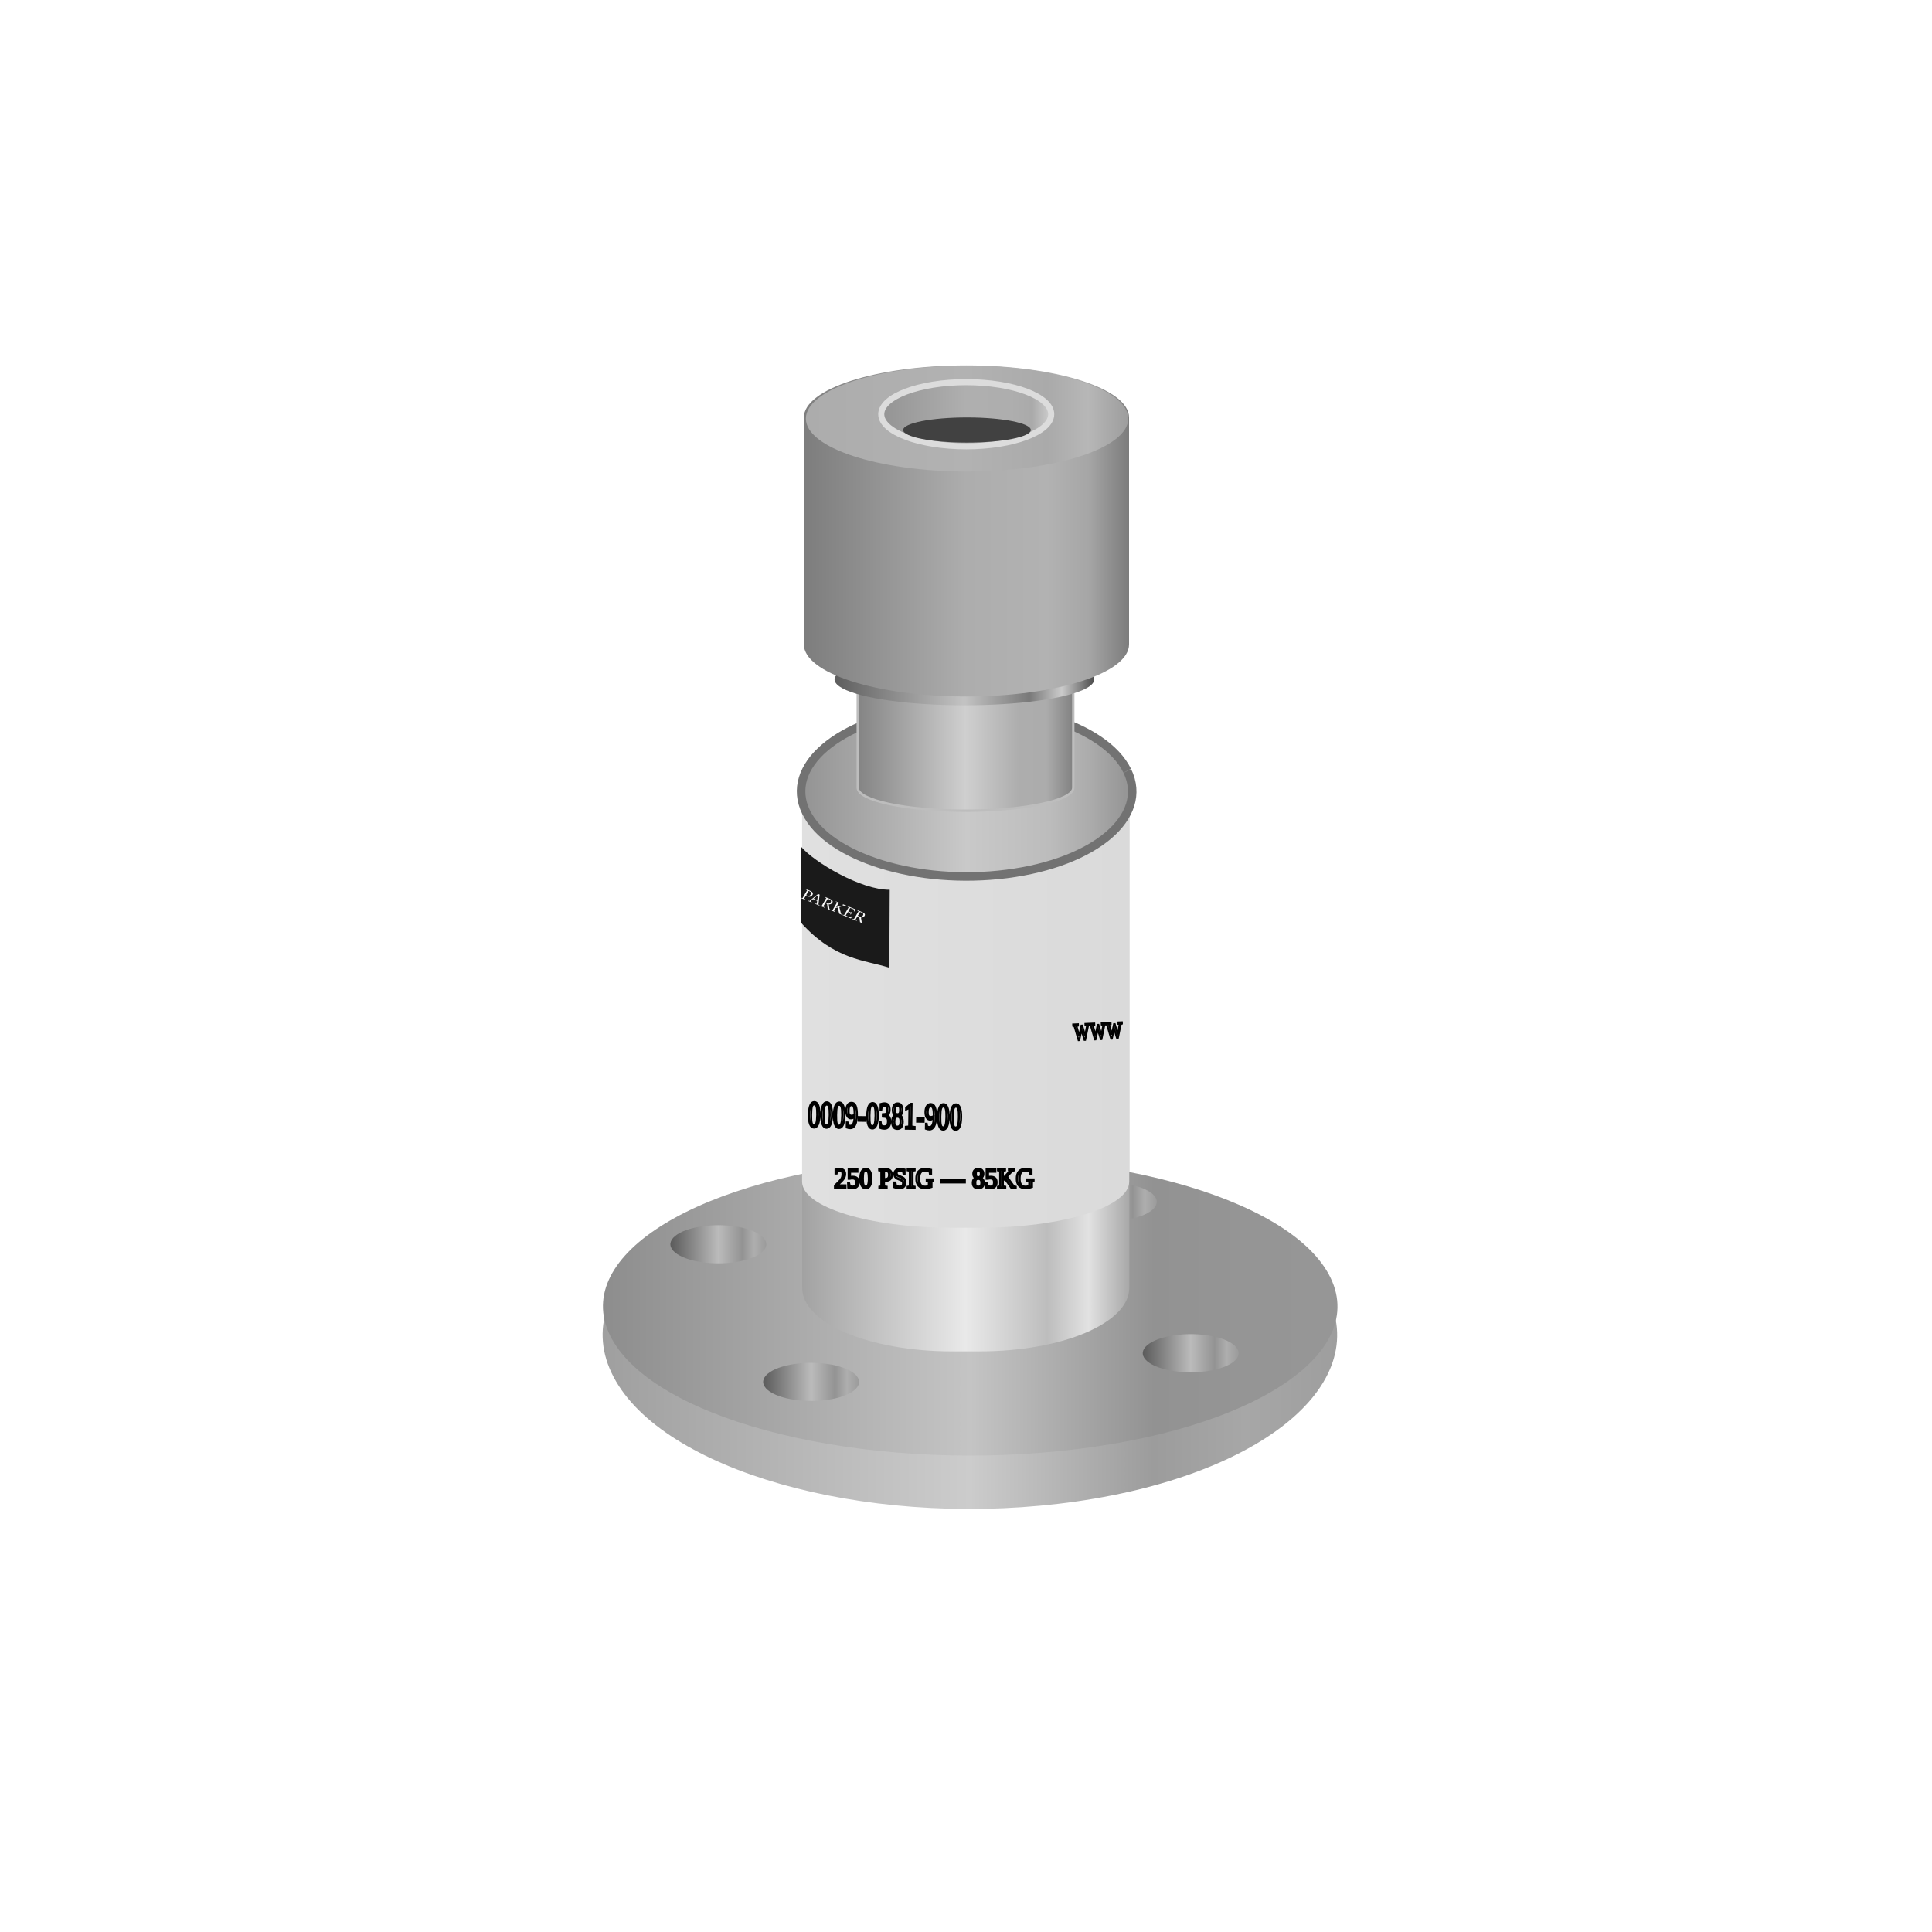
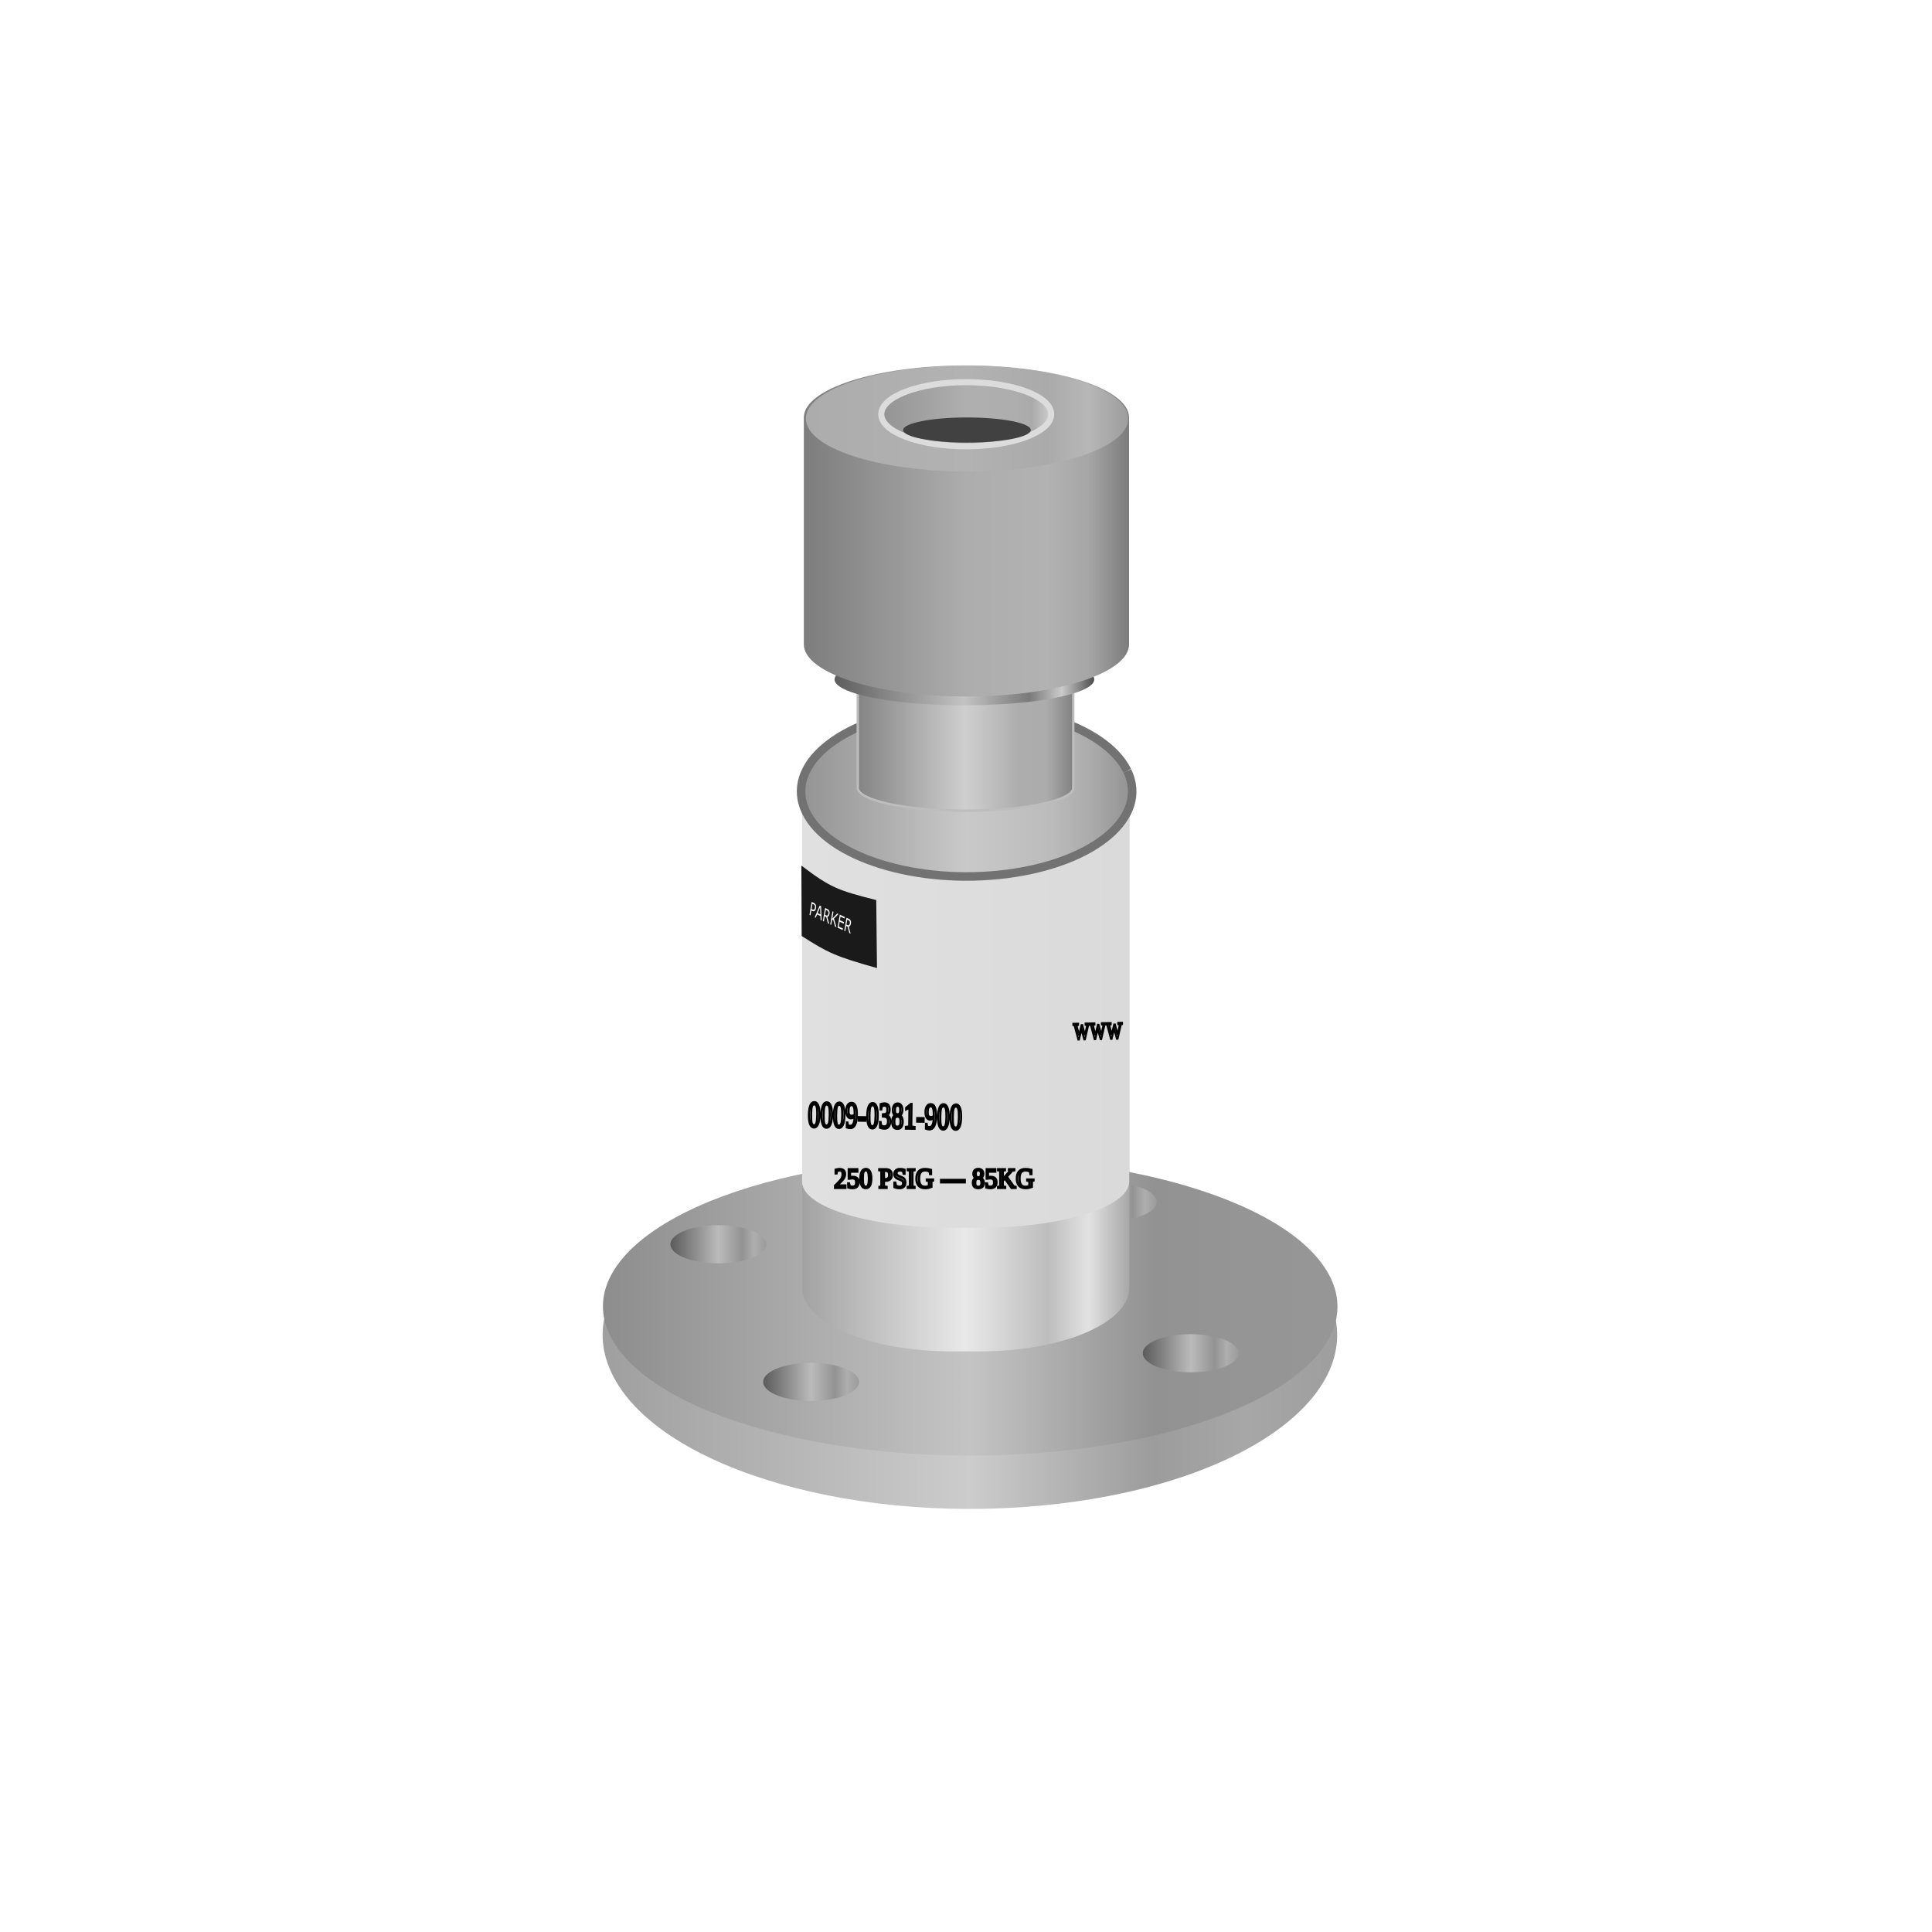
<svg xmlns="http://www.w3.org/2000/svg" xmlns:xlink="http://www.w3.org/1999/xlink" version="1.1" width="600" height="600" id="schematic-window" xml:space="preserve">
  <defs id="defs361">
    <linearGradient id="linearGradient706">
      <stop style="stop-color:#939393;stop-opacity:1;" offset="0" id="stop707" />
      <stop style="stop-color:#afafaf;stop-opacity:1;" offset="0.5" id="stop709" />
      <stop style="stop-color:#aeaeae;stop-opacity:1;" offset="0.75" id="stop710" />
      <stop style="stop-color:#aaaaaa;stop-opacity:1;" offset="0.875" id="stop711" />
      <stop style="stop-color:#d5d5d5;stop-opacity:1;" offset="1" id="stop708" />
    </linearGradient>
    <linearGradient id="linearGradient701">
      <stop style="stop-color:#acacac;stop-opacity:1;" offset="0" id="stop702" />
      <stop style="stop-color:#b2b2b2;stop-opacity:1;" offset="0.5" id="stop704" />
      <stop style="stop-color:#aaaaaa;stop-opacity:1;" offset="0.75" id="stop705" />
      <stop style="stop-color:#b7b7b7;stop-opacity:1;" offset="0.875" id="stop706" />
      <stop style="stop-color:#9d9d9d;stop-opacity:1;" offset="1" id="stop703" />
    </linearGradient>
    <linearGradient id="linearGradient696">
      <stop style="stop-color:#7d7d7d;stop-opacity:1;" offset="0" id="stop697" />
      <stop style="stop-color:#adadad;stop-opacity:1;" offset="0.5" id="stop699" />
      <stop style="stop-color:#b2b2b2;stop-opacity:1;" offset="0.75" id="stop700" />
      <stop style="stop-color:#a6a6a6;stop-opacity:1;" offset="0.875" id="stop701" />
      <stop style="stop-color:#7c7c7c;stop-opacity:1;" offset="1" id="stop698" />
    </linearGradient>
    <linearGradient id="linearGradient691">
      <stop style="stop-color:#5d5d5d;stop-opacity:1;" offset="0" id="stop692" />
      <stop style="stop-color:#c3c3c3;stop-opacity:1;" offset="0.5" id="stop694" />
      <stop style="stop-color:#797979;stop-opacity:1;" offset="0.75" id="stop695" />
      <stop style="stop-color:#cbcbcb;stop-opacity:1;" offset="0.875" id="stop696" />
      <stop style="stop-color:#4c4c4c;stop-opacity:1;" offset="1" id="stop693" />
    </linearGradient>
    <linearGradient id="linearGradient686">
      <stop style="stop-color:#848484;stop-opacity:1;" offset="0" id="stop687" />
      <stop style="stop-color:#cfcfcf;stop-opacity:1;" offset="0.5" id="stop689" />
      <stop style="stop-color:#adadad;stop-opacity:1;" offset="0.75" id="stop690" />
      <stop style="stop-color:#acacac;stop-opacity:1;" offset="0.875" id="stop691" />
      <stop style="stop-color:#818181;stop-opacity:1;" offset="1" id="stop688" />
    </linearGradient>
    <linearGradient id="linearGradient679">
      <stop style="stop-color:#e0e0e0;stop-opacity:1;" offset="0" id="stop680" />
      <stop style="stop-color:#dddddd;stop-opacity:1;" offset="0.5" id="stop682" />
      <stop style="stop-color:#dadada;stop-opacity:1;" offset="1" id="stop681" />
    </linearGradient>
    <linearGradient id="linearGradient674">
      <stop style="stop-color:#939393;stop-opacity:1;" offset="0" id="stop675" />
      <stop style="stop-color:#c9c9c9;stop-opacity:1;" offset="0.5" id="stop677" />
      <stop style="stop-color:#bcbcbc;stop-opacity:1;" offset="0.75" id="stop678" />
      <stop style="stop-color:#ababab;stop-opacity:1;" offset="0.875" id="stop679" />
      <stop style="stop-color:#929292;stop-opacity:1;" offset="1" id="stop676" />
    </linearGradient>
    <linearGradient id="linearGradient670">
      <stop style="stop-color:#a2a2a2;stop-opacity:1;" offset="0" id="stop670" />
      <stop style="stop-color:#e9e9e9;stop-opacity:1;" offset="0.5" id="stop672" />
      <stop style="stop-color:#bdbdbd;stop-opacity:1;" offset="0.75" id="stop673" />
      <stop style="stop-color:#e2e2e2;stop-opacity:1;" offset="0.875" id="stop674" />
      <stop style="stop-color:#a8a8a8;stop-opacity:1;" offset="1" id="stop671" />
    </linearGradient>
    <linearGradient id="linearGradient643">
      <stop style="stop-color:#9f9f9f;stop-opacity:1;" offset="0" id="stop644" />
      <stop style="stop-color:#cccccc;stop-opacity:1;" offset="0.5" id="stop646" />
      <stop style="stop-color:#9c9c9c;stop-opacity:1;" offset="0.75" id="stop647" />
      <stop style="stop-color:#a7a7a7;stop-opacity:1;" offset="0.875" id="stop648" />
      <stop style="stop-color:#9e9e9e;stop-opacity:1;" offset="1" id="stop645" />
    </linearGradient>
    <linearGradient id="linearGradient639">
      <stop style="stop-color:#8d8d8d;stop-opacity:1;" offset="0" id="stop639" />
      <stop style="stop-color:#c4c4c4;stop-opacity:1;" offset="0.5" id="stop641" />
      <stop style="stop-color:#929292;stop-opacity:1;" offset="0.75" id="stop642" />
      <stop style="stop-color:#959595;stop-opacity:1;" offset="0.875" id="stop643" />
      <stop style="stop-color:#969696;stop-opacity:1;" offset="1" id="stop640" />
    </linearGradient>
    <linearGradient id="linearGradient632">
      <stop style="stop-color:#5b5b5b;stop-opacity:1;" offset="0" id="stop632" />
      <stop style="stop-color:#bbbbbb;stop-opacity:1;" offset="0.5" id="stop634" />
      <stop style="stop-color:#939393;stop-opacity:1;" offset="0.75" id="stop635" />
      <stop style="stop-color:#aeaeae;stop-opacity:1;" offset="0.875" id="stop636" />
      <stop style="stop-color:#9b9b9b;stop-opacity:1;" offset="1" id="stop633" />
    </linearGradient>
    <clipPath clipPathUnits="userSpaceOnUse" id="clipPath619">
      <path id="path620" style="fill:#ff0000;fill-opacity:1;fill-rule:nonzero;stroke:none;stroke-width:1.007" d="m 181.774,103.874 v 243.164 c 0.053,-0.136 0.111,-0.271 0.166,-0.406 0.44,-1.084 0.796,-1.474 1.107,-1.429 0.411,0.06 0.744,0.892 1.08,1.877 0.585,0.078 1.173,0.374 1.695,0.89 0.538,-2.605 1.15,-5.191 2.127,-7.68 1.457,-3.951 2.873,-8.085 5.018,-11.723 1.238,-2.1 2.107,-4.612 4.018,-6.106 4.852,-3.795 9.859,-10.726 15.852,-9.435 0.587,0.126 1.162,0.286 1.732,0.454 2.142,-2.09 4.396,-4.13 6.764,-5.864 1.372,-1.005 2.878,-1.806 4.316,-2.709 5.24,-3.289 8.828,-4.702 11.182,-4.701 4.112,0.002 4.402,4.391 3.205,10.571 3.954,-3.232 8.6,-4.785 13.307,-4.538 11.754,0.616 23.795,12.23 25.811,35.588 0.005,0.052 0.017,0.103 0.021,0.155 0.179,-0.058 0.362,-0.105 0.545,-0.147 0.473,-0.107 1.005,-0.16 1.488,-0.172 0.259,-0.006 0.517,0.009 0.775,0.014 1.058,0.089 2.146,0.296 3.049,0.904 0.738,0.497 0.788,0.669 1.336,1.36 0.146,0.284 0.322,0.554 0.438,0.852 0.608,1.571 0.36,3.314 0.244,4.951 -0.079,1.164 -0.107,2.34 0.098,3.494 0.11,0.615 0.206,0.872 0.387,1.467 0.098,0.283 0.201,0.565 0.311,0.844 0.405,0.272 0.807,0.56 1.227,0.765 0.03,0.173 0.068,0.345 0.09,0.519 0.095,0.756 0.052,1.593 -0.281,2.271 0.018,0.171 0.019,0.187 0.074,0.529 0.379,2.346 -0.723,3.624 -1.922,3.631 0.073,0.386 0.132,0.774 0.209,1.159 0.083,0.282 0.166,0.564 0.248,0.846 0.704,2.38 1.36,4.8 2.42,7.049 0.994,2.111 0.394,3.69 -0.678,4.124 0.689,1.333 1.444,2.629 2.363,3.825 0.335,0.436 0.716,0.841 1.135,1.195 0.129,0.109 0.41,0.325 0.475,0.168 0.083,-0.2 -0.204,-0.382 -0.307,-0.573 -1.619,-1.576 0.373,-0.751 1.645,-0.499 0.841,0.166 1.68,0.343 2.52,0.515 4.516,0.846 8.804,2.552 13.078,4.199 3.723,1.435 6.945,3.09 9.822,4.869 0.22,-0.07 0.44,-0.142 0.656,-0.22 0.844,-0.281 1.702,-0.545 2.527,-0.88 0.57,-0.231 0.856,-0.393 1.408,-0.71 0.007,-0.004 0.013,-0.008 0.019,-0.012 -0.002,-0.065 -0.007,-0.129 -0.006,-0.194 0.012,-0.794 0.897,-1.141 1.756,-1.467 0.039,-0.035 0.088,-0.08 0.123,-0.113 0.634,-0.585 1.261,-1.182 1.822,-1.841 0.185,-0.24 0.377,-0.473 0.555,-0.719 0.892,-1.237 1.579,-2.611 2.271,-3.968 0.425,-0.853 0.83,-1.716 1.299,-2.545 v -0.002 c 0.479,-0.847 0.844,-1.224 1.131,-1.274 0.896,-0.158 1.059,2.819 1.641,4.586 1.421,-1.171 2.846,-2.351 4.207,-3.579 0.136,-0.123 0.272,-0.232 0.408,-0.343 -0.155,-1.005 -0.278,-2.016 -0.463,-3.016 -0.604,-3.265 0.847,-5.065 2.512,-5.115 0.941,-0.028 1.921,0.572 2.666,1.714 0.599,-1.208 1.533,-1.829 2.469,-1.879 0.333,-0.018 0.666,0.04 0.984,0.164 0.5,-1.032 1.306,-1.64 2.197,-1.69 0.394,-0.022 0.798,0.061 1.188,0.246 -0.035,-0.245 -0.037,-0.495 -0.08,-0.739 -0.579,-3.269 0.893,-5.055 2.561,-5.087 1.455,-0.028 3.058,1.281 3.582,4.1 0.212,-2.609 1.565,-3.98 2.986,-3.98 0.086,0 0.172,0.006 0.258,0.016 0.002,-0.096 0.002,-0.192 0.006,-0.287 0.007,-0.186 0.017,-0.371 0.025,-0.557 0.005,-0.152 0.004,-0.305 0.004,-0.458 4e-5,-0.175 -2e-4,-0.348 0,-0.523 10e-4,-0.169 0,-0.337 0.002,-0.505 4.5e-4,-0.071 0.003,-0.143 0.004,-0.214 -0.094,-0.152 -0.147,-0.365 -0.107,-0.656 0.004,-0.029 0.008,-0.06 0.012,-0.089 0.029,-0.207 0.054,-0.413 0.08,-0.62 0.03,-0.23 0.046,-0.461 0.066,-0.692 0.016,-0.221 0.031,-0.441 0.031,-0.662 -0.276,-0.127 -0.528,-0.393 -0.584,-0.959 -0.015,-0.153 -0.032,-0.307 -0.049,-0.46 -0.005,-0.036 -0.011,-0.073 -0.016,-0.109 -0.029,-0.023 -0.059,-0.048 -0.086,-0.071 -0.133,-0.126 -0.227,-0.288 -0.316,-0.446 -0.081,-0.145 -0.163,-0.286 -0.234,-0.436 -0.058,-0.125 -0.109,-0.252 -0.16,-0.381 -0.018,-0.041 -0.036,-0.082 -0.057,-0.121 -0.018,-0.035 -0.041,-0.069 -0.057,-0.105 -0.005,-0.012 0.015,0.021 0.021,0.032 0.707,1.077 0.579,-1.145 0.971,-1.183 0.081,-0.008 0.186,0.078 0.324,0.307 0.02,0.033 0.034,0.069 0.053,0.103 0.079,-0.098 0.182,-0.152 0.293,-0.153 0.117,-10e-4 0.239,0.073 0.355,0.196 h 0.002 c 0.275,0 0.551,0.276 0.551,0.828 v 0.369 0.491 c -0.003,0.119 0.004,0.239 0.01,0.359 0.006,0.119 0.008,0.238 0.01,0.357 0.002,0.042 0.009,0.085 0.012,0.127 0.006,0.052 0.016,0.104 0.021,0.157 0.016,0.181 0.022,0.363 0.029,0.545 2.5e-4,0.007 -2.3e-4,0.015 0,0.022 0.003,0.045 0.009,0.09 0.012,0.135 0.008,0.147 0.013,0.294 0.016,0.442 0.004,0.133 10e-4,0.267 -0.006,0.4 -0.004,0.126 -0.009,0.253 -0.021,0.379 -0.011,0.105 -0.019,0.211 -0.025,0.317 -0.005,0.088 -0.007,0.174 -0.012,0.262 -0.006,0.083 -0.011,0.166 -0.014,0.25 -0.003,0.077 -0.007,0.155 -0.008,0.232 -6.9e-4,0.085 1.2e-4,0.171 0,0.256 -3e-4,0.121 -0.01,0.24 -0.014,0.361 -0.004,0.146 -0.007,0.293 -0.008,0.44 -0.001,0.166 -0.002,0.332 -0.002,0.497 -1.8e-4,0.174 9e-5,0.349 0,0.523 9.9e-4,0.165 0.002,0.33 -0.004,0.495 -0.008,0.187 -0.018,0.374 -0.025,0.561 -0.006,0.172 -0.01,0.345 -0.012,0.517 -10e-4,0.043 -0.003,0.086 -0.004,0.129 0.986,0.641 1.756,2.027 1.801,4.16 0.021,0.052 0.042,0.103 0.062,0.155 0.058,0.138 0.112,0.279 0.162,0.42 0.028,0.077 0.051,0.155 0.074,0.234 0.158,0.54 -0.041,0.879 -0.312,0.949 -0.026,1.038 -0.077,2.075 -0.133,3.111 -0.132,2.835 -0.477,5.653 -0.914,8.454 -0.25,1.631 -0.668,3.222 -1.244,4.764 -0.31,0.785 -0.737,1.509 -1.227,2.19 -1.173,1.631 -2.494,2.249 -3.641,2.273 -0.193,1.015 -0.396,2.027 -0.602,3.04 -0.562,2.772 -2.112,3.96 -3.533,3.938 -0.678,1.055 -1.639,1.531 -2.559,1.459 -0.473,2.976 -2.507,4.005 -4.105,3.228 -0.004,0.002 -0.008,0.004 -0.012,0.006 -0.716,0.414 -1.537,0.604 -2.314,0.882 -2.6,0.931 -5.24,1.749 -7.875,2.57 -0.456,0.124 -0.881,0.25 -1.289,0.363 1.635,3.07 2.647,6.186 2.914,9.219 h 85.283 v -309.538 z m 11.594,229.797 c -0.036,-0.037 -0.332,0.761 -0.338,1.068 -0.003,0.166 10e-4,0.333 -0.002,0.499 0.134,-0.494 0.254,-0.991 0.338,-1.496 0.007,-0.043 0.007,-0.066 0.002,-0.071 z m 88,10.391 c -4.9e-4,-0.007 -0.02,0.006 -0.018,0.012 0.006,0.018 0.015,0.035 0.021,0.053 -0.002,-0.022 -0.002,-0.044 -0.004,-0.065 z m 7.006,12.624 c 0.003,0.005 0.006,0.011 0.01,0.016 0.019,0.031 0.093,0.115 0.07,0.085 -0.026,-0.034 -0.053,-0.067 -0.08,-0.101 z m -58.793,25.393 c -1.188,2.043 -2.583,3.769 -4.113,5.236 0.779,0.098 1.558,0.196 2.338,0.291 0.499,0.061 0.947,0.162 1.355,0.289 0.008,-0.209 0.014,-0.398 0.025,-0.646 0.081,-1.728 0.225,-3.451 0.395,-5.171 z m -47.807,0.333 v 31 h 60.125 c -0.137,-0.127 -0.224,-0.347 -0.346,-0.505 -0.456,-0.072 -0.911,-0.148 -1.365,-0.234 -1.08,0.724 -2.072,0.789 -3.564,0.424 -0.915,-0.223 -1.925,-1.24 -2.615,-1.95 -1.028,-0.308 -2.051,-0.628 -3.078,-0.939 -0.26,-0.086 -0.514,-0.187 -0.773,-0.273 -0.802,0.667 -2.072,1.084 -3.795,0.967 -0.409,-0.028 -0.817,-0.044 -1.225,-0.083 -0.887,-0.085 -1.971,-0.258 -2.842,-0.386 -1.462,-0.271 -1.922,-0.329 -3.371,-0.708 -2.117,-0.554 -4.169,-1.334 -6.16,-2.245 -1.122,-0.542 -2.242,-1.079 -3.309,-1.728 -0.503,-0.306 -0.914,-0.581 -1.357,-0.973 -0.143,-0.126 -0.266,-0.276 -0.398,-0.414 -0.482,-0.502 -0.836,-1.007 -1.084,-1.502 -2.015,-0.255 -4.018,-0.591 -5.992,-1.11 -1.042,-0.32 -1.734,-0.514 -2.465,-0.779 0.573,1.91 -1.075,4.098 -4.76,3.694 -0.336,-0.037 -0.673,-0.058 -1.008,-0.109 -1.16,-0.176 -2.299,-0.496 -3.385,-0.945 -1.029,-0.509 -1.384,-0.617 -2.295,-1.34 -1.315,-1.044 -2.26,-2.446 -2.83,-4.029 -0.101,-0.358 -0.217,-0.712 -0.303,-1.074 -0.152,-0.644 -0.219,-1.228 -0.297,-1.881 -0.126,-1.055 -0.218,-2.113 -0.33,-3.169 -0.328,-3.243 -0.737,-6.477 -1.178,-9.707 z m 7.174,7.238 c 0.067,0.608 0.134,1.215 0.195,1.823 0.111,1.031 0.199,2.063 0.322,3.092 0.058,0.485 0.101,0.929 0.223,1.399 0.04,0.153 0.102,0.3 0.152,0.45 0.401,0.848 0.957,1.13 1.781,1.467 0.608,0.23 1.25,0.319 1.891,0.398 -0.622,-0.551 -1.194,-1.16 -1.705,-1.833 -0.233,-0.333 -0.479,-0.656 -0.697,-0.999 -0.878,-1.376 -1.474,-2.9 -1.863,-4.487 -0.104,-0.436 -0.201,-0.873 -0.299,-1.31 z m 64.5,22.862 c -0.716,0.233 -1.45,0.416 -2.189,0.547 -0.55,0.097 -1.109,0.156 -1.662,0.234 -1.281,0.104 -2.555,0.116 -3.824,0.059 -0.017,0.017 -0.03,0.042 -0.047,0.059 h 8.479 c -0.176,-0.205 -0.291,-0.315 -0.479,-0.537 -0.099,-0.117 -0.18,-0.245 -0.277,-0.363 z" />
    </clipPath>
    <linearGradient xlink:href="#linearGradient632" id="linearGradient633" x1="191.268" y1="462.109" x2="221.045" y2="462.109" gradientUnits="userSpaceOnUse" gradientTransform="translate(16.93073,-75.6903)" />
    <linearGradient xlink:href="#linearGradient632" id="linearGradient636" gradientUnits="userSpaceOnUse" gradientTransform="translate(45.74645,-32.94557)" x1="191.268" y1="462.109" x2="221.045" y2="462.109" />
    <linearGradient xlink:href="#linearGradient632" id="linearGradient637" gradientUnits="userSpaceOnUse" gradientTransform="translate(163.6297,-41.85477)" x1="191.268" y1="462.109" x2="221.045" y2="462.109" />
    <linearGradient xlink:href="#linearGradient632" id="linearGradient638" gradientUnits="userSpaceOnUse" gradientTransform="translate(138.2092,-88.86699)" x1="191.268" y1="462.109" x2="221.045" y2="462.109" />
    <linearGradient xlink:href="#linearGradient639" id="linearGradient640" x1="167.354" y1="481.417" x2="395.421" y2="481.417" gradientUnits="userSpaceOnUse" gradientTransform="translate(19.9185,-75.6903)" />
    <linearGradient xlink:href="#linearGradient643" id="linearGradient645" x1="166.26" y1="491.266" x2="394.327" y2="491.266" gradientUnits="userSpaceOnUse" gradientTransform="translate(20.91443,-76.68623)" />
    <linearGradient xlink:href="#linearGradient670" id="linearGradient671" x1="229.209" y1="396.386" x2="330.794" y2="396.386" gradientUnits="userSpaceOnUse" gradientTransform="translate(19.9185,-75.6903)" />
    <linearGradient xlink:href="#linearGradient674" id="linearGradient676" x1="228.873" y1="321.479" x2="331.69" y2="321.479" gradientUnits="userSpaceOnUse" gradientTransform="translate(19.9185,-75.6903)" />
    <linearGradient xlink:href="#linearGradient679" id="linearGradient681" x1="229.176" y1="385.097" x2="330.76" y2="385.097" gradientUnits="userSpaceOnUse" gradientTransform="translate(19.9185,-75.6903)" />
    <linearGradient xlink:href="#linearGradient686" id="linearGradient688" x1="252.817" y1="296.479" x2="306.338" y2="296.479" gradientUnits="userSpaceOnUse" gradientTransform="matrix(1.250341,0,0,0.7616579,-49.71901,2.367457)" />
    <linearGradient xlink:href="#linearGradient691" id="linearGradient693" x1="246.831" y1="266.459" x2="313.38" y2="266.459" gradientUnits="userSpaceOnUse" gradientTransform="matrix(1.21164,0,0,1,-39.89128,-52.45087)" />
    <linearGradient xlink:href="#linearGradient696" id="linearGradient698" x1="229.723" y1="240.578" x2="330.719" y2="240.578" gradientUnits="userSpaceOnUse" gradientTransform="translate(19.9185,-75.6903)" />
    <linearGradient xlink:href="#linearGradient701" id="linearGradient703" x1="230.351" y1="205.693" x2="330.477" y2="205.693" gradientUnits="userSpaceOnUse" gradientTransform="translate(19.9185,-75.6903)" />
    <linearGradient xlink:href="#linearGradient706" id="linearGradient708" x1="252.818" y1="204.333" x2="307.492" y2="204.333" gradientUnits="userSpaceOnUse" gradientTransform="translate(19.9185,-75.6903)" />
  </defs>
  <g id="g721">
    <path style="fill:url(#linearGradient645);fill-opacity:1;fill-rule:evenodd;stroke-width:17.769" id="path481" d="m 411.893,401.586 a 114.033,54.022 0 0 1 -83.165,65.419 114.033,54.022 0 0 1 -138.16,-39.344 114.033,54.022 0 0 1 82.936,-65.484 114.033,54.022 0 0 1 138.298,39.235" />
    <path style="fill:url(#linearGradient640);fill-opacity:1;fill-rule:evenodd;stroke-width:16.452" id="path481-8" d="m 411.992,394.587 a 114.033,46.311 0 0 1 -83.165,56.081 114.033,46.311 0 0 1 -138.16,-33.728 114.033,46.311 0 0 1 82.936,-56.137 114.033,46.311 0 0 1 138.298,33.635" />
  </g>
  <g id="g722">
    <path style="fill:url(#linearGradient638);fill-opacity:1;fill-rule:evenodd;stroke:none;stroke-width:1.614;stroke-dasharray:none;stroke-opacity:1" id="path625-2" d="m 358.817,371.817 a 14.888,5.924 0 0 1 -10.858,7.174 14.888,5.924 0 0 1 -18.038,-4.315 14.888,5.924 0 0 1 10.828,-7.181 14.888,5.924 0 0 1 18.056,4.303" />
    <path style="fill:url(#linearGradient637);fill-opacity:1;fill-rule:evenodd;stroke:none;stroke-width:1.614;stroke-dasharray:none;stroke-opacity:1" id="path625-41" d="m 384.237,418.829 a 14.888,5.924 0 0 1 -10.858,7.174 14.888,5.924 0 0 1 -18.038,-4.315 14.888,5.924 0 0 1 10.828,-7.181 14.888,5.924 0 0 1 18.056,4.303" />
    <path style="fill:url(#linearGradient636);fill-opacity:1;fill-rule:evenodd;stroke:none;stroke-width:1.614;stroke-dasharray:none;stroke-opacity:1" id="path625-4" d="m 266.354,427.739 a 14.888,5.924 0 0 1 -10.858,7.174 14.888,5.924 0 0 1 -18.038,-4.315 14.888,5.924 0 0 1 10.828,-7.181 14.888,5.924 0 0 1 18.056,4.303" />
    <path style="fill:url(#linearGradient633);fill-opacity:1;fill-rule:evenodd;stroke:none;stroke-width:1.614;stroke-dasharray:none;stroke-opacity:1" id="path625" d="m 237.538,384.994 a 14.888,5.924 0 0 1 -10.858,7.174 14.888,5.924 0 0 1 -18.038,-4.315 14.888,5.924 0 0 1 10.828,-7.181 14.888,5.924 0 0 1 18.056,4.303" />
  </g>
  <g id="g723">
    <rect style="fill:url(#linearGradient671);fill-rule:evenodd;stroke:none;stroke-width:15.876" id="rect486" width="101.584" height="197.968" x="249.128" y="221.712" rx="46.44" ry="19.693" />
    <rect style="fill:url(#linearGradient681);fill-rule:evenodd;stroke-width:13.528" id="rect486-1" width="101.584" height="143.743" x="249.094" y="237.535" rx="46.44" ry="14.299" />
  </g>
  <g id="g724">
    <path style="fill:url(#linearGradient676);fill-opacity:1;fill-rule:evenodd;stroke:#727272;stroke-width:2.646;stroke-dasharray:none;stroke-opacity:1" id="path486" d="m 350.099,239.437 a 51.408,26.408 0 0 1 -37.492,31.98 51.408,26.408 0 0 1 -62.285,-19.233 51.408,26.408 0 0 1 37.389,-32.012 51.408,26.408 0 0 1 62.347,19.18" />
  </g>
  <g id="g725">
    <rect style="fill:url(#linearGradient688);fill-opacity:1;fill-rule:evenodd;stroke:#bdbdbd;stroke-width:0.738;stroke-dasharray:none;stroke-opacity:1" id="rect487" width="66.92" height="47.201" x="266.388" y="204.582" rx="40.119" ry="7.136" />
    <path style="fill:url(#linearGradient693);fill-opacity:1;fill-rule:evenodd;stroke-width:18.316" id="path487" d="m 338.629,209.07 a 40.317,8.027 0 0 1 -16.335,8.551 40.317,8.027 0 0 1 -45.95,-0.049 40.317,8.027 0 0 1 -15.876,-8.585 l 39.028,2.014 z" />
  </g>
  <g id="g726">
    <rect style="fill:url(#linearGradient698);fill-opacity:1;fill-rule:evenodd;stroke:none;stroke-width:14.992" id="rect488" width="100.996" height="102.817" x="249.642" y="113.48" rx="50.498" ry="16.197" />
    <ellipse style="fill:url(#linearGradient703);fill-rule:evenodd;stroke-width:12.469" id="path488" cx="300.332" cy="130.003" rx="50.063" ry="16.433" />
  </g>
  <g id="g727">
    <ellipse style="fill:url(#linearGradient708);fill-rule:evenodd;stroke:#dcdcdc;stroke-width:1.89;stroke-dasharray:none;stroke-opacity:1" id="path488-1" cx="300.073" cy="128.643" rx="26.392" ry="9.959" />
    <ellipse style="fill:#414141;fill-opacity:1;fill-rule:evenodd;stroke:none;stroke-width:1.026;stroke-dasharray:none;stroke-opacity:1" id="path488-1-8" cx="300.303" cy="133.548" rx="19.824" ry="3.905" />
  </g>
  <g id="g728">
-     <text xml:space="preserve" style="font-size:8.432px;line-height:0;text-align:start;writing-mode:lr-tb;direction:ltr;text-anchor:start;fill:none;fill-opacity:1;fill-rule:evenodd;stroke:#000000;stroke-width:0.659;stroke-dasharray:none;stroke-opacity:1" x="385.385" y="281.105" id="text489" transform="matrix(0.8318876,-0.03744184,0.04565482,1.200031,0,0)">
-       <tspan id="tspan489" x="385.385" y="281.105" style="fill:none;fill-opacity:1;stroke:#000000;stroke-width:0.659;stroke-dasharray:none;stroke-opacity:1">www</tspan>
+     <text xml:space="preserve" style="font-size:8.432px;line-height:0;text-align:start;writing-mode:lr-tb;direction:ltr;text-anchor:start;fill:none;fill-opacity:1;fill-rule:evenodd;stroke:#000000;stroke-width:0.659;stroke-dasharray:none;stroke-opacity:1" x="395.092" y="274.315" id="text489" transform="matrix(0.8325571,-0.01695842,0.01610923,1.200791,0,0)">
+       <tspan id="tspan489" x="395.092" y="274.315" style="fill:none;fill-opacity:1;stroke:#000000;stroke-width:0.659;stroke-dasharray:none;stroke-opacity:1">www</tspan>
    </text>
    <text xml:space="preserve" style="font-size:9.376px;line-height:0;text-align:start;writing-mode:lr-tb;direction:ltr;text-anchor:start;fill:none;fill-opacity:1;fill-rule:evenodd;stroke:#000000;stroke-width:0.756;stroke-dasharray:none;stroke-opacity:1" x="308.609" y="286.42" id="text490" transform="matrix(0.8281499,0.01332716,-0.01646207,1.207246,0,0)">
      <tspan id="tspan490" x="308.609" y="286.42" style="stroke:#000000;stroke-width:0.756;stroke-dasharray:none;stroke-opacity:1;fill:none">0009-0381-900</tspan>
    </text>
    <text xml:space="preserve" style="font-size:8.296px;line-height:0;text-align:start;writing-mode:lr-tb;direction:ltr;text-anchor:start;fill:none;fill-opacity:1;fill-rule:evenodd;stroke-width:0.756;stroke-dasharray:none" x="271.685" y="351.655" id="text491" transform="scale(0.9533565,1.048926)">
      <tspan id="tspan491" x="271.685" y="351.655" style="stroke:#000000;stroke-width:0.756;stroke-dasharray:none;stroke-opacity:1;fill:none">250 PSIG --- 85KG</tspan>
    </text>
-     <path id="rect718" style="fill:#1a1a1a;fill-rule:evenodd;stroke-width:1.556" d="m 248.883,263.062 c 3.922,4.631 18.478,13.366 27.426,13.267 l -0.115,24.211 c -7.617,-2.448 -16.976,-2.337 -27.463,-14.023 z" />
-     <text xml:space="preserve" style="font-size:5.112px;line-height:0;text-align:start;writing-mode:lr-tb;direction:ltr;text-anchor:start;fill:#f9f9f9;fill-opacity:1;fill-rule:evenodd;stroke:none;stroke-width:1.811;stroke-dasharray:none;stroke-opacity:1" x="339.381" y="173.751" id="text718" transform="matrix(0.9802041,0.4005587,-0.483971,0.8224218,0,0)">
-       <tspan id="tspan718" x="339.381" y="173.751" style="stroke-width:1.811">PARKER</tspan>
-     </text>
+     <path id="rect718-1-1" style="fill:#1a1a1a;fill-rule:evenodd;stroke-width:1.419" d="m 248.876,268.811 c 9.02,6.873 11.42,7.714 23.248,10.714 l 0.233,21.114 c -12.959,-3.623 -15.303,-4.792 -23.387,-9.957 z" />
+     <path d="m 540.242,93.07 c 0,0.134 -0.024,0.259 -0.071,0.374 -0.046,0.114 -0.111,0.213 -0.195,0.297 -0.104,0.104 -0.227,0.183 -0.37,0.236 -0.142,0.051 -0.322,0.077 -0.538,0.077 h -0.402 v 1.127 h -0.402 v -3.024 h 0.821 c 0.181,0 0.335,0.016 0.461,0.047 0.126,0.03 0.238,0.077 0.335,0.142 0.115,0.077 0.204,0.173 0.266,0.288 0.064,0.115 0.096,0.261 0.096,0.437 z m -0.418,0.01 c 0,-0.104 -0.018,-0.195 -0.055,-0.272 -0.036,-0.077 -0.092,-0.14 -0.167,-0.189 -0.065,-0.042 -0.139,-0.072 -0.223,-0.089 -0.083,-0.019 -0.188,-0.028 -0.315,-0.028 h -0.398 v 1.208 h 0.339 c 0.162,0 0.294,-0.014 0.396,-0.043 0.102,-0.03 0.184,-0.076 0.248,-0.14 0.064,-0.065 0.108,-0.133 0.134,-0.205 0.027,-0.072 0.041,-0.152 0.041,-0.242 z m 3.231,2.1 h -0.429 l -0.297,-0.843 h -1.308 l -0.297,0.843 h -0.408 l 1.101,-3.024 h 0.536 z m -0.849,-1.188 -0.53,-1.485 -0.532,1.485 z m 3.81,1.188 h -0.522 l -1.011,-1.202 h -0.567 v 1.202 h -0.402 v -3.024 h 0.847 c 0.183,0 0.335,0.012 0.457,0.037 0.122,0.023 0.232,0.065 0.329,0.126 0.11,0.069 0.195,0.156 0.256,0.262 0.062,0.104 0.093,0.237 0.093,0.398 0,0.218 -0.055,0.401 -0.165,0.548 -0.11,0.146 -0.261,0.257 -0.453,0.331 z m -0.94,-2.173 c 0,-0.087 -0.016,-0.163 -0.047,-0.23 -0.03,-0.068 -0.08,-0.125 -0.15,-0.171 -0.058,-0.039 -0.127,-0.066 -0.207,-0.081 -0.08,-0.016 -0.174,-0.024 -0.282,-0.024 h -0.473 v 1.141 h 0.406 c 0.127,0 0.238,-0.011 0.333,-0.033 0.095,-0.023 0.175,-0.065 0.242,-0.126 0.061,-0.057 0.106,-0.122 0.134,-0.195 0.03,-0.074 0.045,-0.169 0.045,-0.282 z m 3.761,2.173 h -0.522 l -1.196,-1.347 -0.301,0.321 v 1.026 h -0.402 v -3.024 h 0.402 v 1.578 l 1.468,-1.578 h 0.487 l -1.351,1.422 z m 2.443,0 h -1.992 v -3.024 h 1.992 v 0.357 h -1.59 v 0.829 h 1.59 v 0.357 h -1.59 v 1.123 h 1.59 z m 3.14,0 h -0.522 l -1.011,-1.202 h -0.567 v 1.202 h -0.402 v -3.024 h 0.847 c 0.183,0 0.335,0.012 0.457,0.037 0.122,0.023 0.232,0.065 0.329,0.126 0.11,0.069 0.195,0.156 0.256,0.262 0.062,0.104 0.093,0.237 0.093,0.398 0,0.218 -0.055,0.401 -0.165,0.548 -0.11,0.146 -0.261,0.257 -0.453,0.331 z m -0.94,-2.173 c 0,-0.087 -0.016,-0.163 -0.047,-0.23 -0.03,-0.068 -0.08,-0.125 -0.15,-0.171 -0.058,-0.039 -0.127,-0.066 -0.207,-0.081 -0.08,-0.016 -0.174,-0.024 -0.282,-0.024 h -0.473 v 1.141 h 0.406 c 0.127,0 0.238,-0.011 0.333,-0.033 0.095,-0.023 0.175,-0.065 0.242,-0.126 0.061,-0.057 0.106,-0.122 0.134,-0.195 0.03,-0.074 0.045,-0.169 0.045,-0.282 z" id="text718-8-0" style="fill:#f9f9f9;fill-rule:evenodd;stroke-width:1.474" transform="matrix(0.7917755,0.3601967,-0.2251212,1.338342,-153.3693,-37.12909)" aria-label="PARKER" />
+     <path id="rect718-6-6" style="fill:#1a1a1a;fill-rule:evenodd;stroke-width:1.556" d="m 250.339,261.155 c 3.922,4.631 0,0 0,0 z" />
  </g>
</svg>
